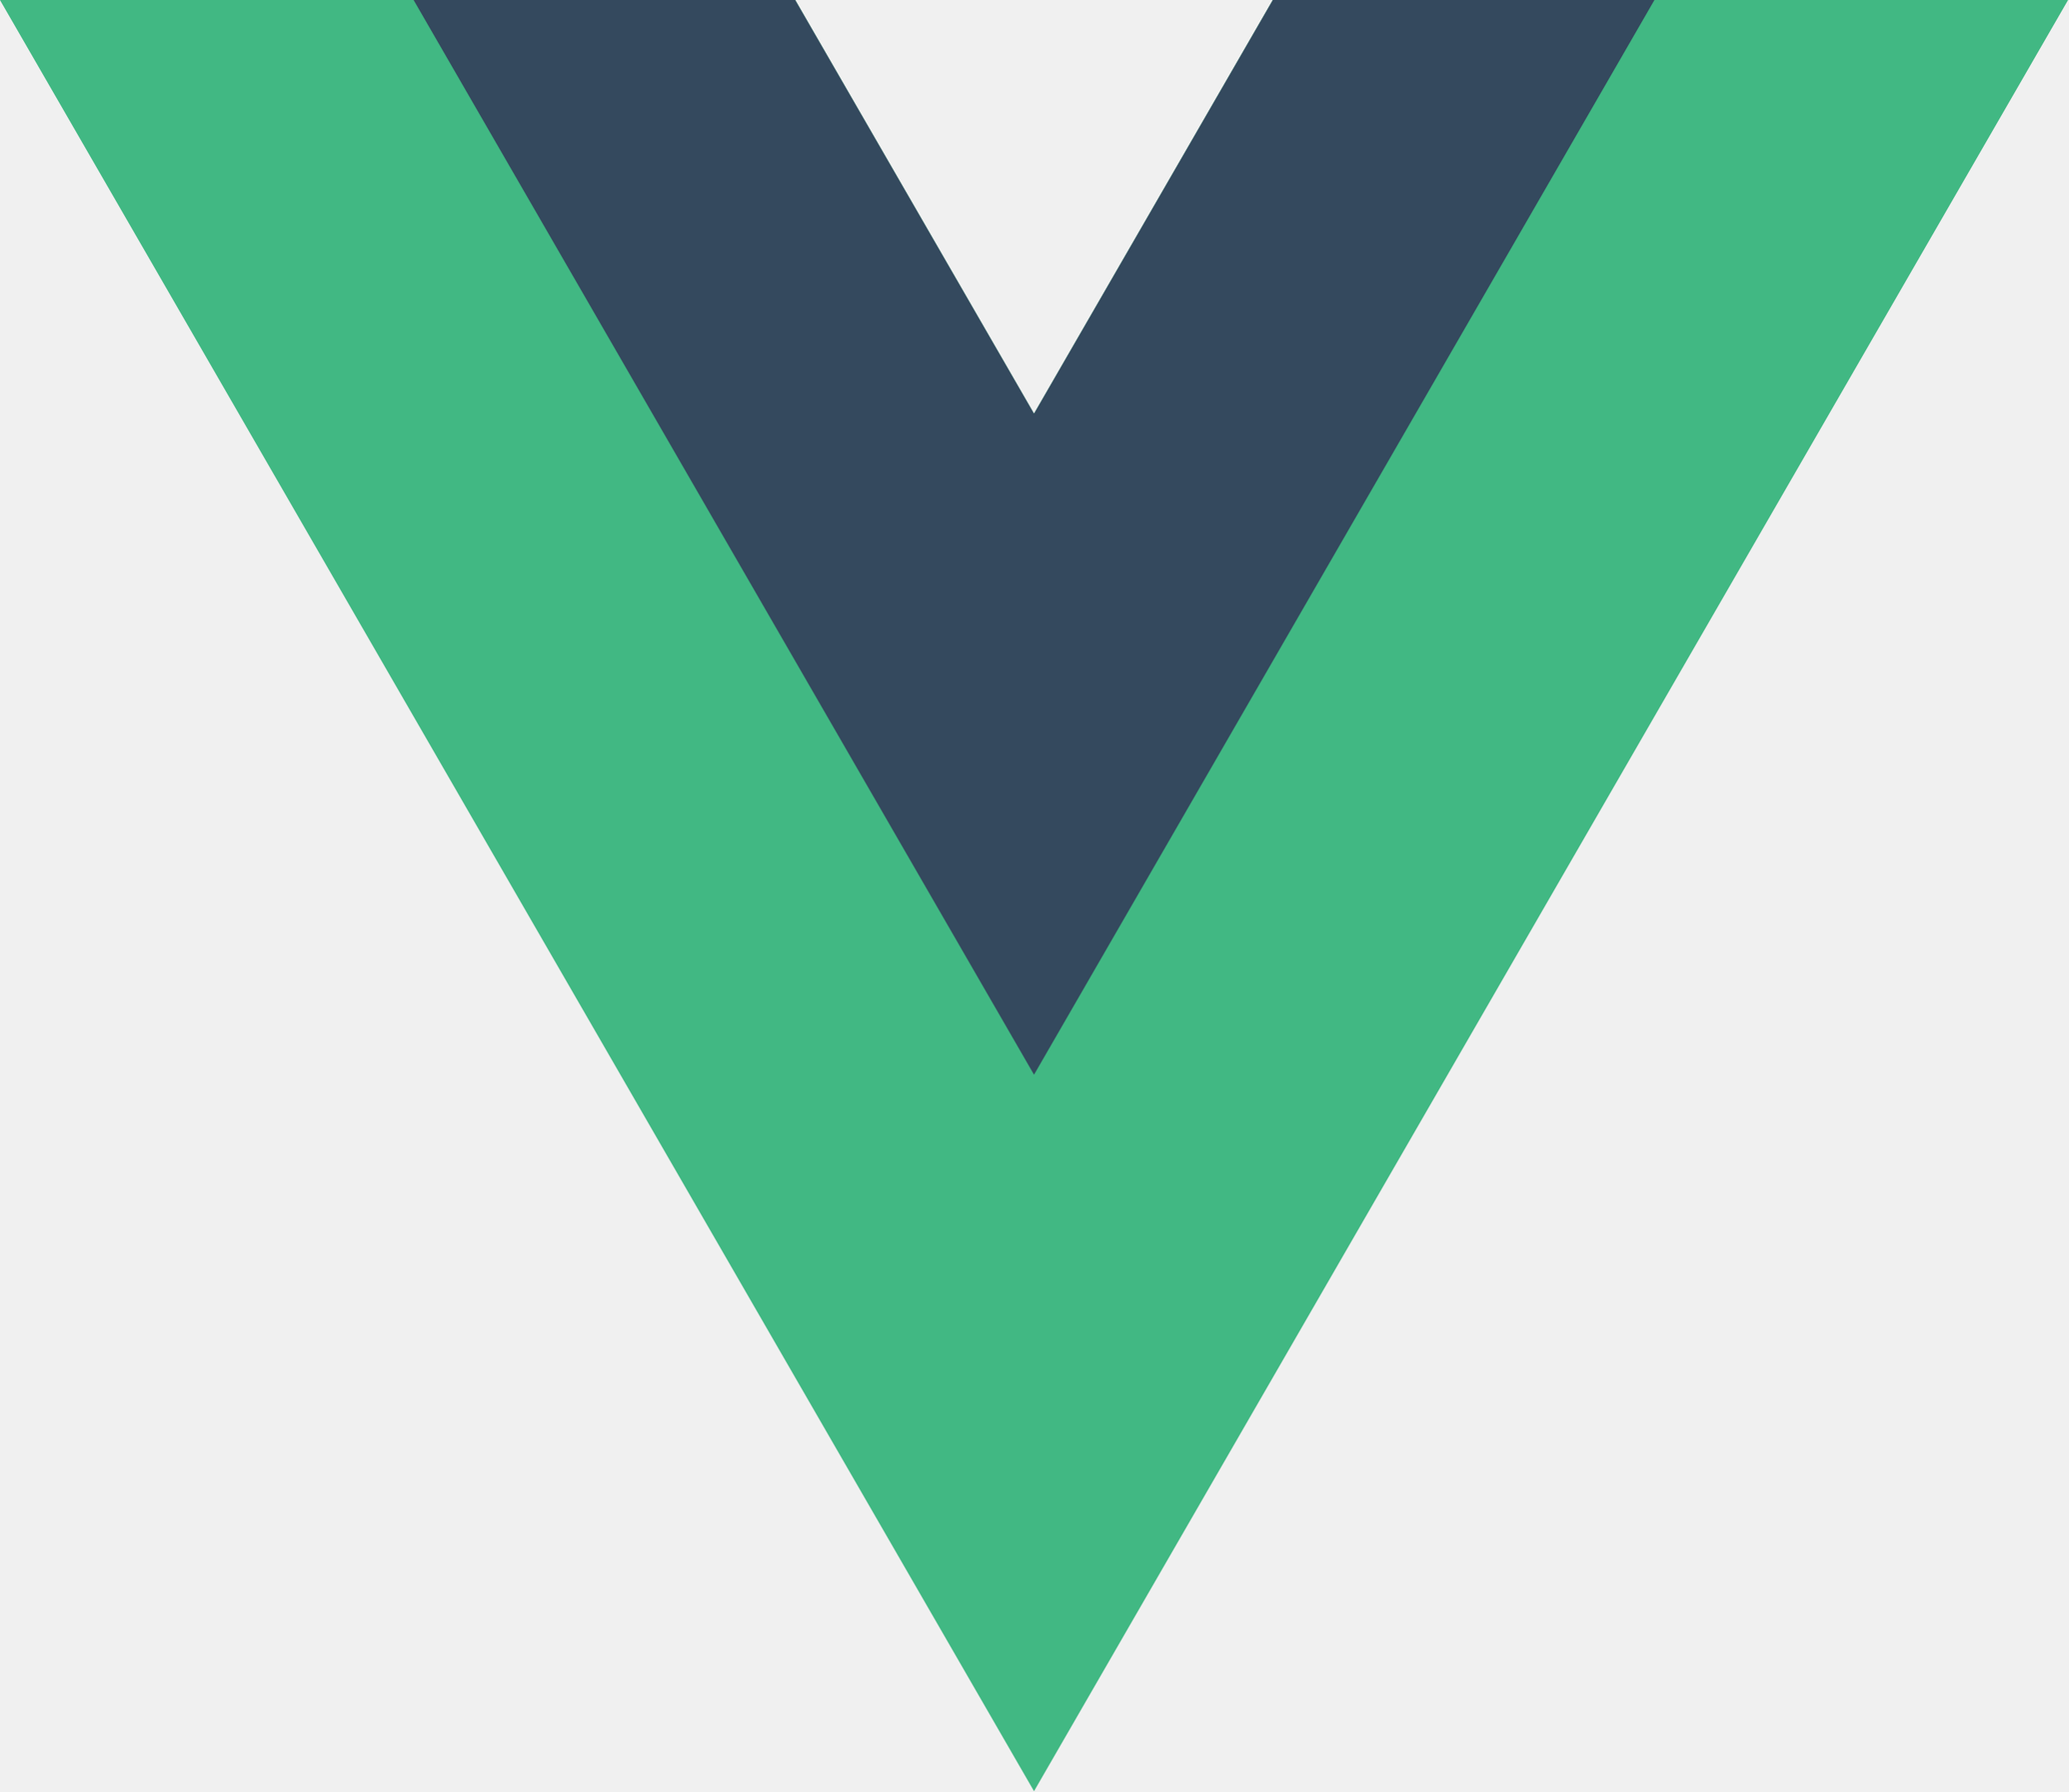
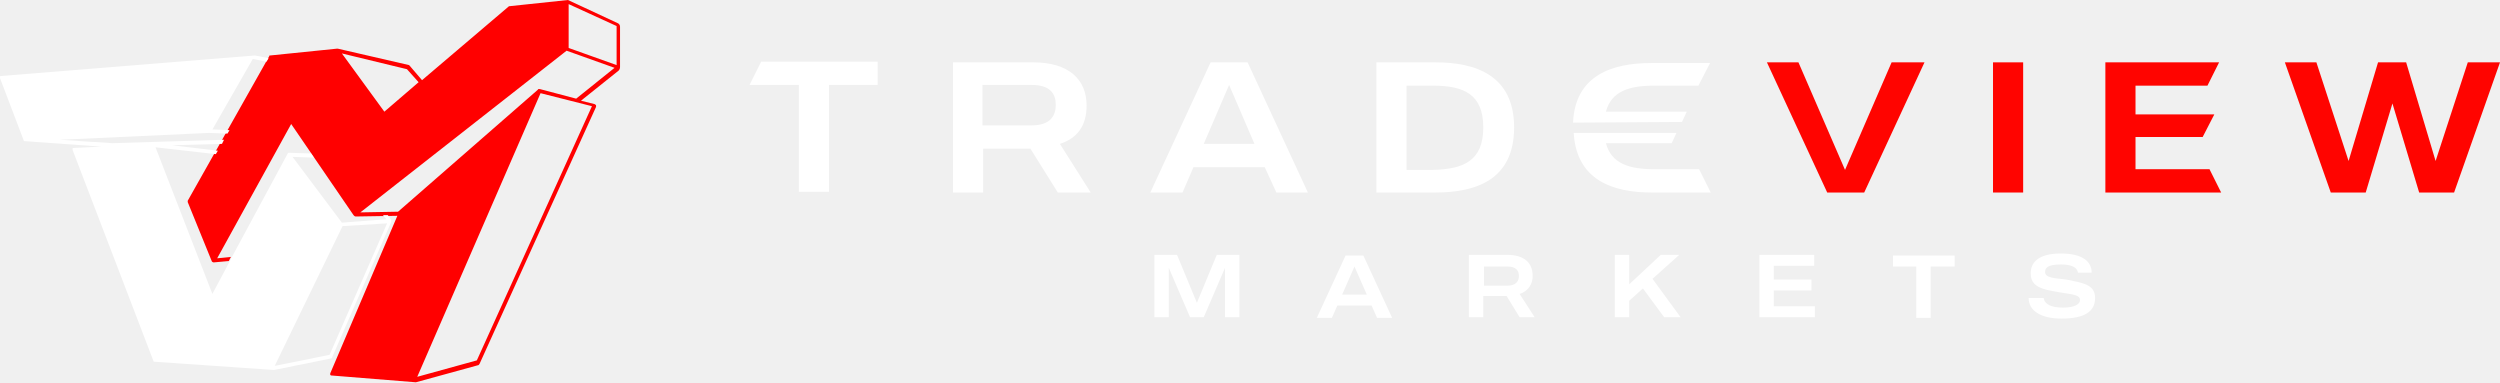
- <svg xmlns="http://www.w3.org/2000/svg" viewBox="0 0 261.76 226.69">
-   <path d="M161.096.001l-30.225 52.351L100.647.001H-.005l130.877 226.688L261.749.001z" fill="#41b883" />
-   <path d="M161.096.001l-30.225 52.351L100.647.001H52.346l78.526 136.01L209.398.001z" fill="#34495e" />
+ <svg xmlns="http://www.w3.org/2000/svg" width="364.9" height="55.8" viewBox="0 0 364.9 55.8">
+   <g id="Logo" transform="translate(-0.1)">
+     <g id="Group_5" data-name="Group 5">
+       <g id="Group_1" data-name="Group 1">
+         <path id="Path_1" data-name="Path 1" d="M281,9.1l-8.8,19h-5.4L258,9.1h4.6l6.8,15.7,6.8-15.7H281Z" fill="#ff0400" />
+       </g>
+       <g id="Group_2" data-name="Group 2">
+         <path id="Path_2" data-name="Path 2" d="M295.4,9.1v19H291V9.1Z" fill="#ff0400" />
+       </g>
+       <g id="Group_3" data-name="Group 3">
+         <path id="Path_3" data-name="Path 3" d="M324.3,28.1H307.4V9.1H324l-1.7,3.4H311.8v4.2h11.5L321.6,20h-9.8v4.7h10.8Z" fill="#ff0400" />
+       </g>
+       <g id="Group_4" data-name="Group 4">
+         <path id="Path_4" data-name="Path 4" d="M365,9.1l-6.7,19h-5.1l-3.9-13-3.9,13h-5.1l-6.7-19h4.6l4.7,14.4,4.3-14.4h4.1l4.3,14.4,4.7-14.4Z" fill="#ff0400" />
+       </g>
+       <path id="Path_5" data-name="Path 5" d="M90.3,3.4,83,0,74.5.9h-.1L61.7,11.7,59.9,9.6l-.1-.1L49.4,7.1h-.1c-.1,0-9.8,1-9.8,1-.1,0-.1,0-.1.1L27.5,29.3v.2L31,38.1c0,.1.2.2.3.2l2.2-.2.3-.6-2,.2L42.6,18.1l9.1,13.3.1.1a.349.349,0,0,0,.2.1l6.1-.1-9.8,23v.2l.1.1,12.4,1,9.1-2.5c.1,0,.1-.1.2-.2l17-37.5v-.2c0-.1-.1-.1-.2-.2l-2-.5,5.5-4.4a.764.764,0,0,0,.2-.5V3.9A.55.55,0,0,0,90.3,3.4ZM50,7.8l9.5,2.3L61.2,12l-5,4.3Zm36.5,7.7L69.7,52.6,61,55,79,13.6Zm-2.3-1.1L78.9,13h-.2a.1.1,0,0,0-.1.1L58.2,30.9l-5.5.1L82.8,7.4l7,2.5Zm5.9-4.9L83.1,7V.6l7,3.2Z" fill="red" />
+     </g>
+     <g id="Group_12" data-name="Group 12">
+       <g id="Group_6" data-name="Group 6">
+         <path id="Path_6" data-name="Path 6" d="M128.3,12.4h-7.2V28h-4.4V12.4h-7.2L111.2,9h17v3.4Z" fill="#fff" />
+       </g>
+       <g id="Group_7" data-name="Group 7">
+         <path id="Path_7" data-name="Path 7" d="M154.5,28.1l-4-6.4h-6.9v6.4h-4.4V9.1h11.7c5.2,0,7.8,2.5,7.8,6.3,0,3-1.4,4.8-3.9,5.6l4.5,7.1Zm-11-9.8h7.2c2.7,0,3.5-1.4,3.5-3s-.8-2.9-3.5-2.9h-7.2Z" fill="#fff" />
+       </g>
+       <g id="Group_8" data-name="Group 8">
+         <path id="Path_8" data-name="Path 8" d="M184.7,24.4H174.3l-1.6,3.7H168l8.8-19h5.4l8.8,19h-4.6ZM183.2,21l-3.7-8.6L175.8,21Z" fill="#fff" />
+       </g>
+       <g id="Group_9" data-name="Group 9">
+         <path id="Path_9" data-name="Path 9" d="M221.1,18.6c0,7.6-5.5,9.5-11.5,9.5H201V9.1h8.6C215.5,9.1,221.1,11,221.1,18.6Zm-4.5,0c0-4.9-2.9-6.1-7.4-6.1h-3.8V24.8h3.8C213.7,24.7,216.6,23.5,216.6,18.6Z" fill="#fff" />
+       </g>
+       <g id="Group_10" data-name="Group 10">
+         <path id="Path_10" data-name="Path 10" d="M245.6,17.8l.7-1.5H234.5c.8-3,3.4-3.8,7.1-3.8H248l1.7-3.3h-8.6c-5.7,0-11.1,1.8-11.4,8.7Z" fill="#fff" />
+         <path id="Path_11" data-name="Path 11" d="M245.4,24.7h-3.8c-3.7,0-6.3-.8-7.1-3.8h9.6l.7-1.5h-15c.4,6.9,5.7,8.7,11.4,8.7h8.6l-1.7-3.4Z" fill="#fff" />
+       </g>
+       <g id="Group_11" data-name="Group 11">
+         <path id="Path_12" data-name="Path 12" d="M181,37.2v9.1h-2.1V39.1l-3.1,7.2h-2l-3.1-7.2v7.2h-2.1V37.2h3.3l2.9,7,2.9-7H181Z" fill="#fff" />
+         <path id="Path_13" data-name="Path 13" d="M200.3,44.6h-5l-.8,1.8h-2.2l4.2-9.1h2.6l4.2,9.1h-2.2Zm-.7-1.6-1.8-4.1L196,43Z" fill="#fff" />
+         <path id="Path_14" data-name="Path 14" d="M221.9,46.3,220,43.2h-3.4v3.1h-2.1V37.2h5.6c2.5,0,3.7,1.2,3.7,3a2.624,2.624,0,0,1-1.9,2.7l2.2,3.4Zm-5.2-4.6h3.4c1.3,0,1.7-.7,1.7-1.4,0-.8-.4-1.4-1.7-1.4h-3.4Z" fill="#fff" />
+         <path id="Path_15" data-name="Path 15" d="M239.9,42.1l-2,1.8v2.4h-2.1V37.2h2.1v4.3l4.6-4.3h2.7l-3.9,3.5,4.1,5.6H243Z" fill="#fff" />
+         <path id="Path_16" data-name="Path 16" d="M265,46.3h-8.1V37.2h8v1.6H259v2h5.5v1.6H259v2.3h6Z" fill="#fff" />
+         <path id="Path_17" data-name="Path 17" d="M285.3,38.9h-3.4v7.5h-2.1V38.9h-3.4V37.3h9v1.6Z" fill="#fff" />
+         <path id="Path_18" data-name="Path 18" d="M305.9,43.5c0,2-1.6,3-4.9,3-3.1,0-4.8-1.2-4.8-3h2.2c.1.9,1.1,1.4,2.8,1.4s2.5-.5,2.5-1.1c0-.9-1.4-.8-3.9-1.3-2.5-.4-3.3-1.2-3.3-2.6,0-1.5,1-2.9,4.4-2.9,3.2,0,4.5,1.2,4.5,2.8h-2c-.1-.7-.8-1.2-2.5-1.2-1.9,0-2.3.5-2.3,1.1,0,.9,1.5.9,3.1,1.1C304.1,41.3,305.9,41.5,305.9,43.5Z" fill="#fff" />
+       </g>
+       <path id="Path_19" data-name="Path 19" d="M48.6,52.1l8.6-19.7v-.3l-.5-.7H56l.5.6-6.5.5-7.2-9.6,3.1.1c-.1-.2-.3-.4-.4-.6l-3.2-.1c-.1,0-.2,0-.2.1L33.9,37.6h0l-.3.6h0l-2.5,4.7L22.8,21.5l8.8,1,.3-.5-6.7-.8,7.3-.2h0l.3-.6-16.3.5-7.7-.5,21.8-1,2.7.1.3-.5-2.1-.1h-.4L37,8.6,39,9l.3-.5-2-.4L.2,11.1c-.1,0-.1,0-.1.1v.2l3.5,9.2h.1l11.2.8-4.1.2c-.1,0-.1,0-.1.1v.2L22.5,52.7c0,.1.1.1.2.1L40.1,54l8.4-1.7A.349.349,0,0,0,48.6,52.1Zm-8.4,1.3L50.1,33l6.5-.4L48.2,51.8Z" fill="#fff" />
+     </g>
+   </g>
</svg>
